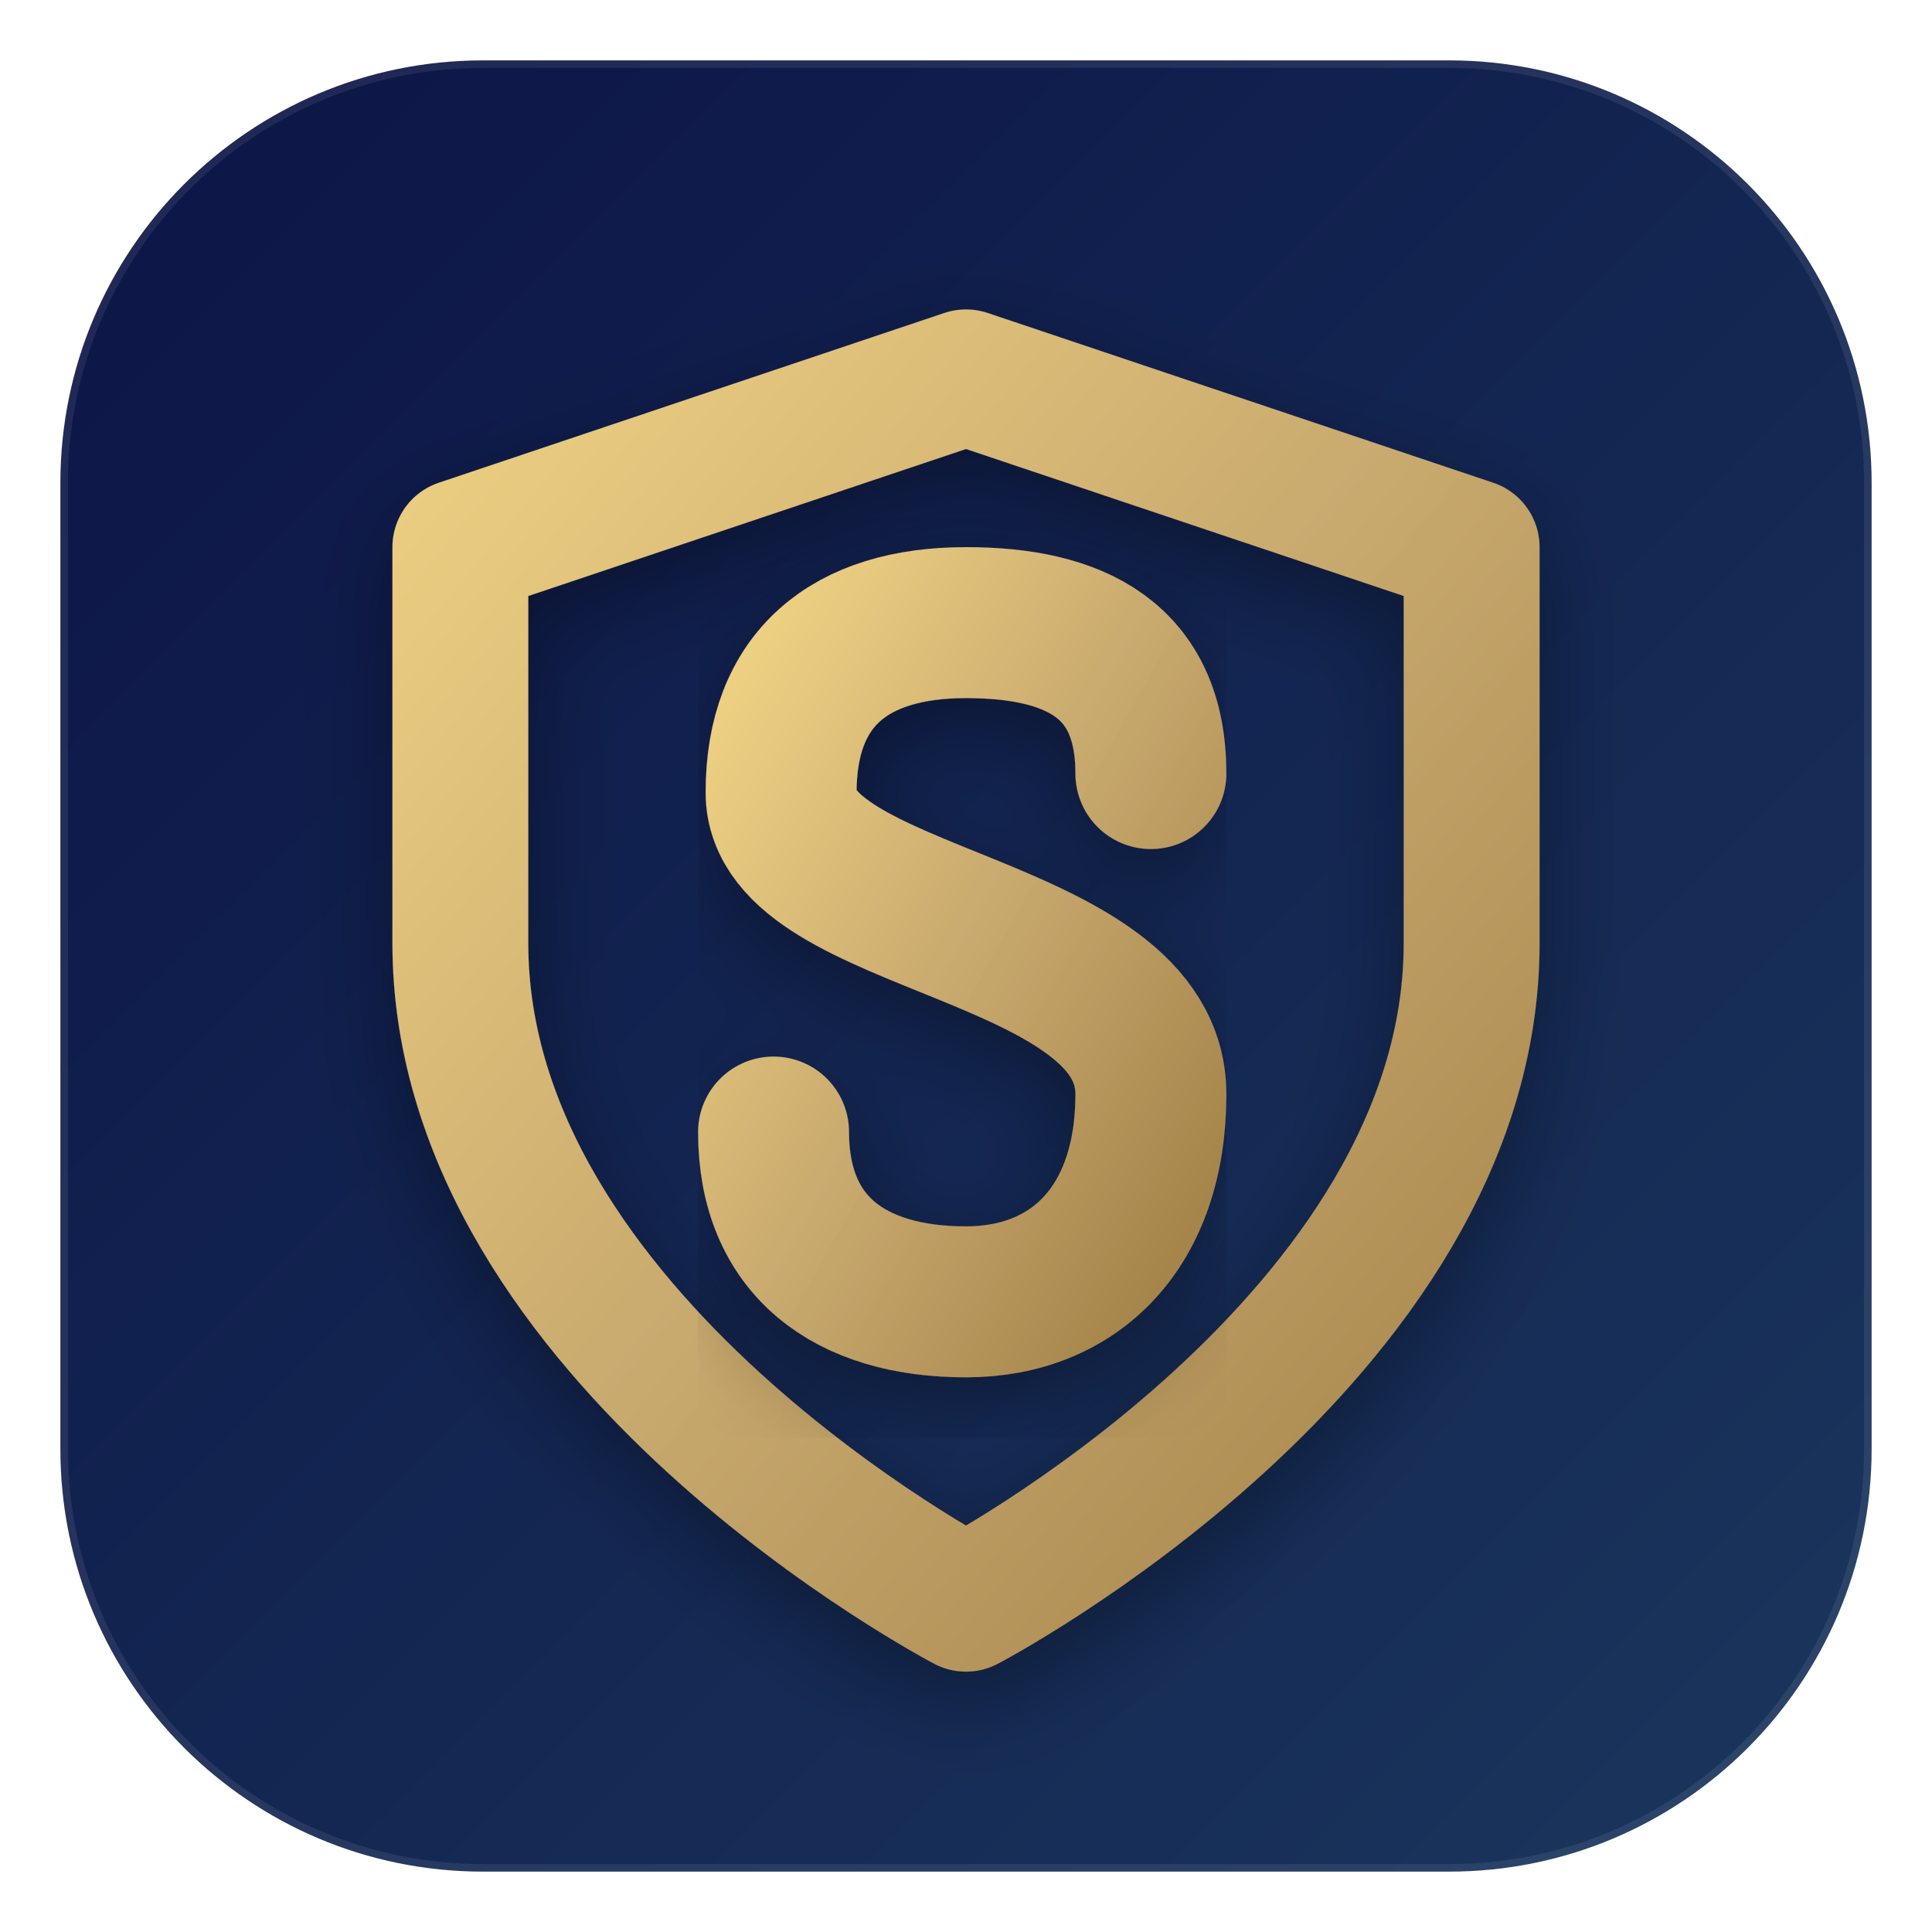
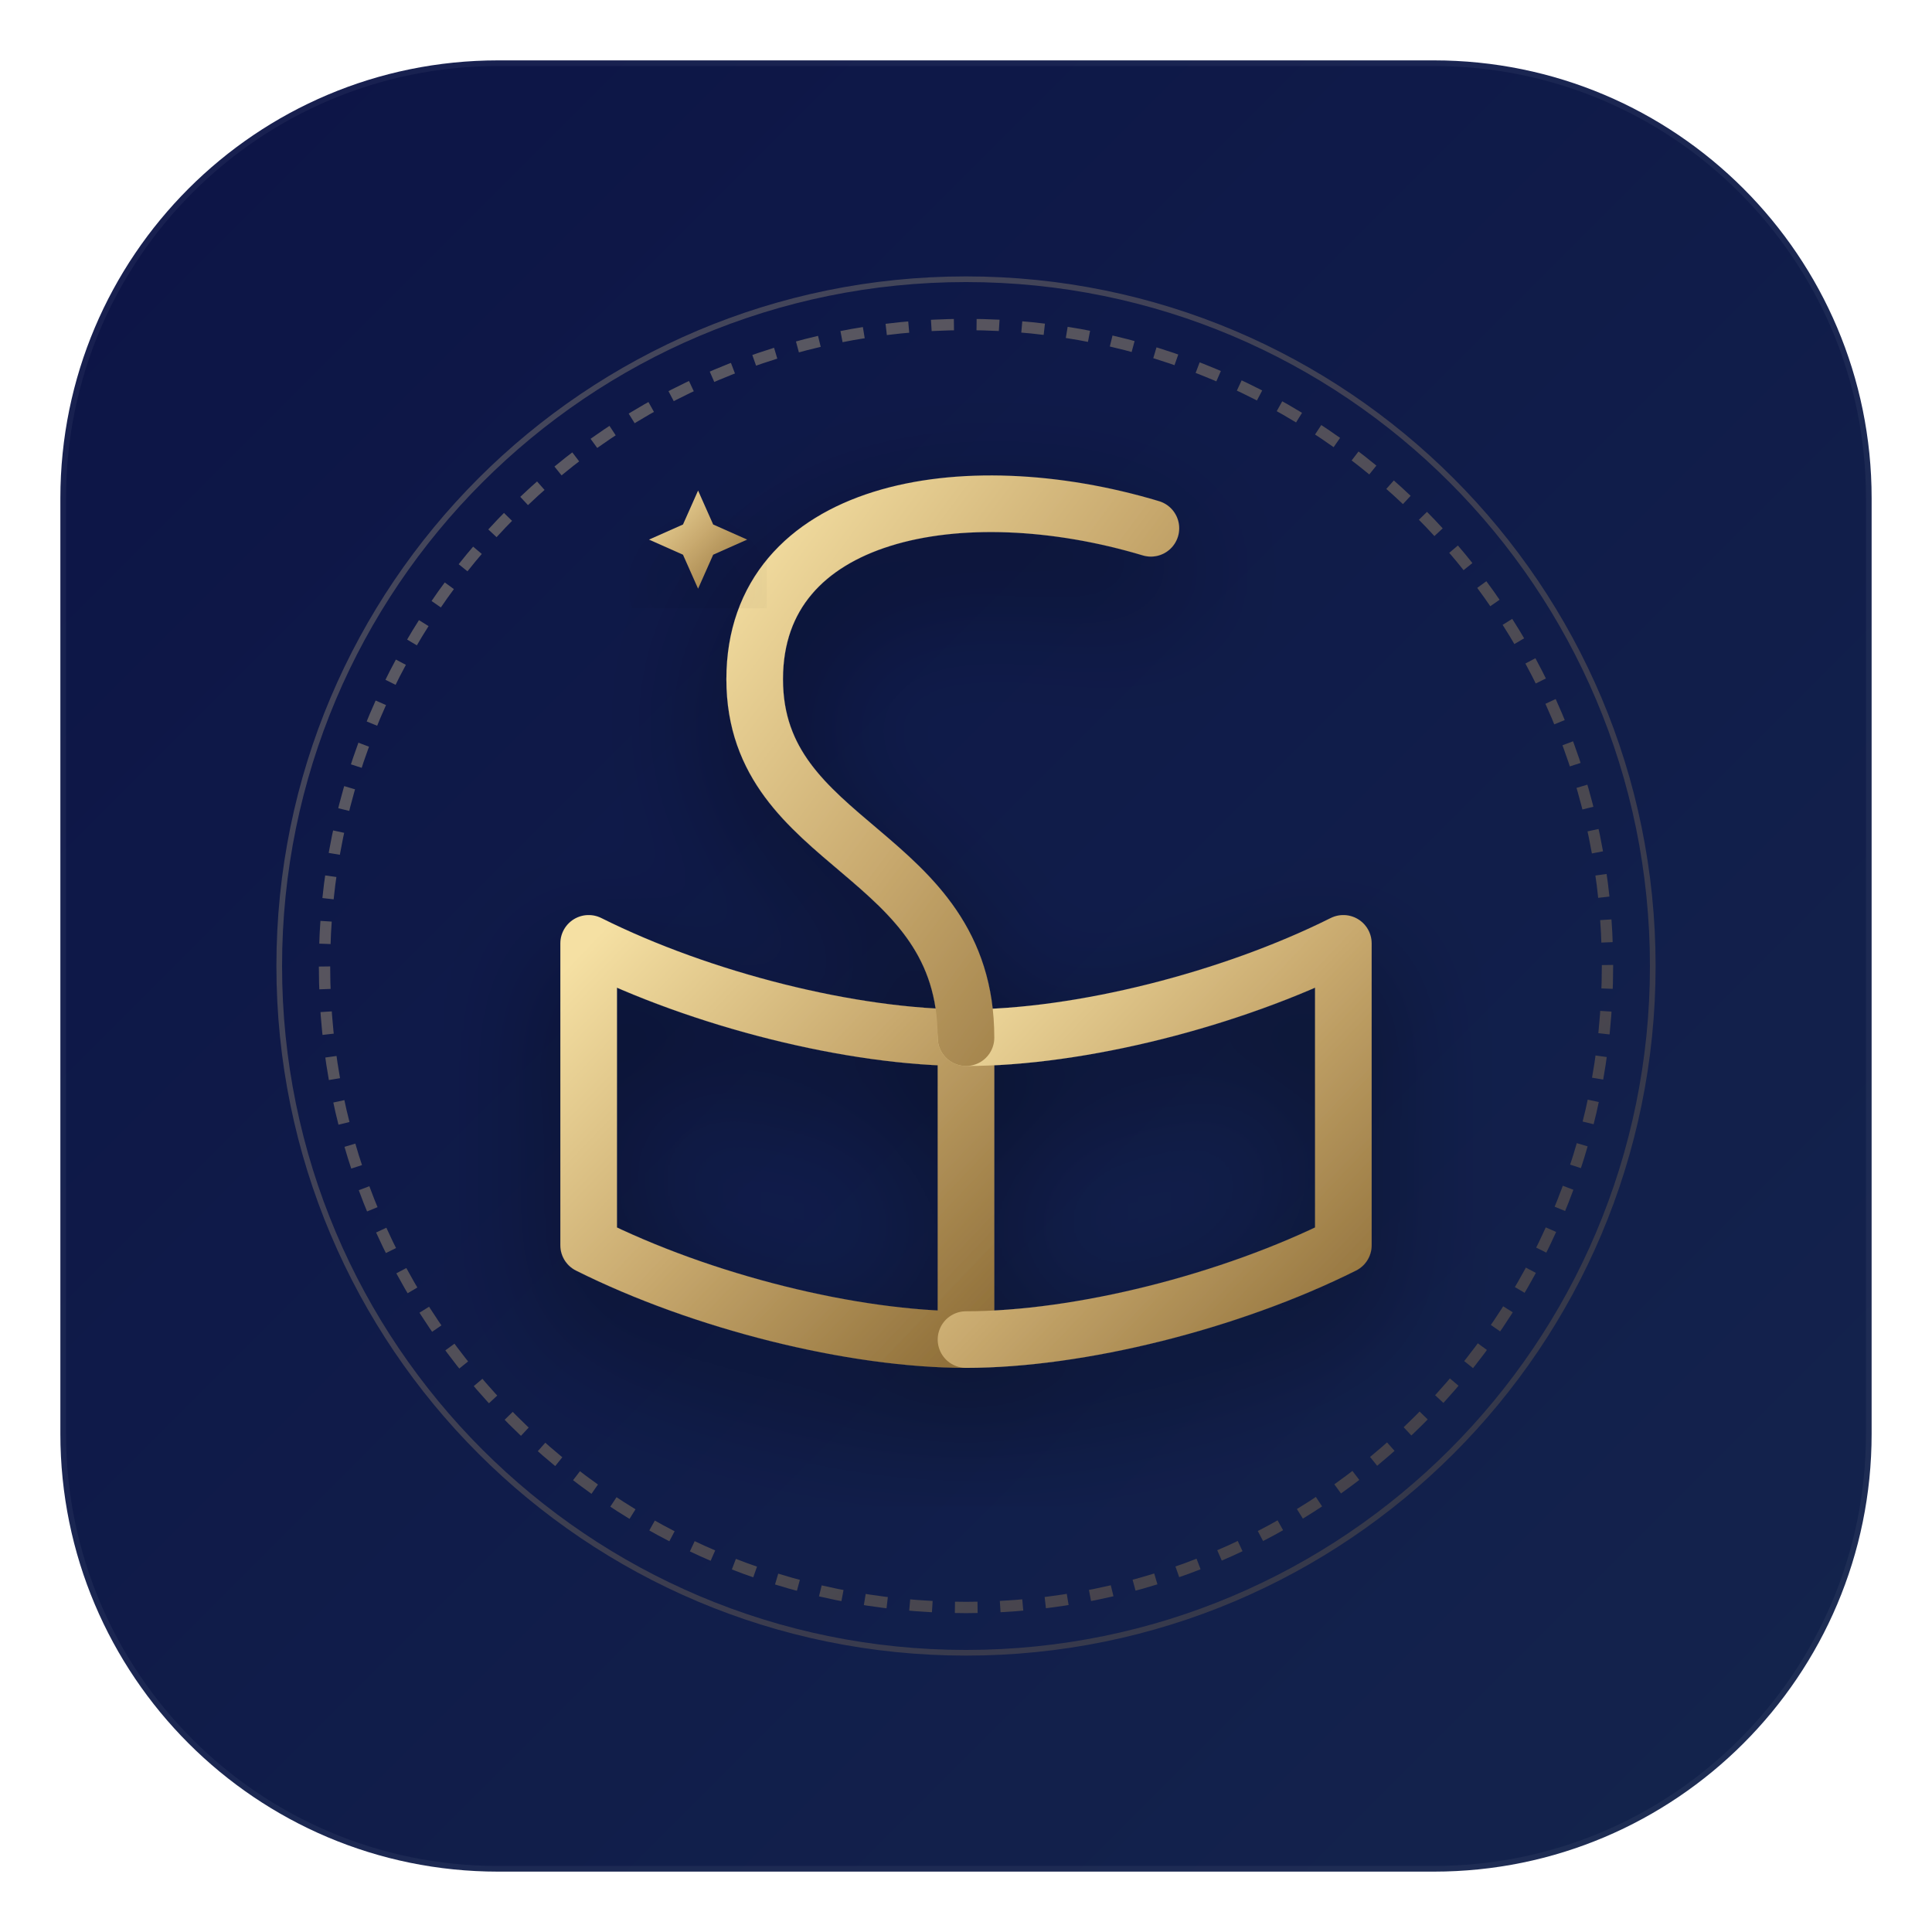
<svg xmlns="http://www.w3.org/2000/svg" viewBox="0 0 512 512">
  <defs>
-     <linearGradient id="bg-grad" x1="0%" y1="0%" x2="100%" y2="100%">
+     <linearGradient id="bg-grad" x1="0%" x2="100%" y1="0%" y2="100%">
      <stop offset="0%" stop-color="#0C1446" />
-       <stop offset="100%" stop-color="#1a365d" />
+       <stop offset="100%" stop-color="#14244d" />
    </linearGradient>
-     <linearGradient id="gold-grad" x1="0%" y1="0%" x2="100%" y2="100%">
-       <stop offset="0%" stop-color="#edcf82" />
+     <linearGradient id="gold-grad" x1="0%" x2="100%" y1="0%" y2="100%">
+       <stop offset="0%" stop-color="#f5e0a3" />
      <stop offset="50%" stop-color="#C8A96E" />
-       <stop offset="100%" stop-color="#a6854b" />
+       <stop offset="100%" stop-color="#91713b" />
    </linearGradient>
    <filter id="shadow" x="-20%" y="-20%" width="140%" height="140%">
-       <feDropShadow dx="0" dy="8" stdDeviation="12" flood-color="#000000" flood-opacity="0.35" />
+       <feDropShadow dx="0" dy="12" stdDeviation="16" flood-color="#000000" flood-opacity="0.45" />
    </filter>
  </defs>
-   <rect x="16" y="16" width="480" height="480" rx="112" fill="url(#bg-grad)" />
-   <rect x="16" y="16" width="480" height="480" rx="112" fill="none" stroke="rgba(255,255,255,0.08)" stroke-width="4" />
-   <path d="M256 100 L390 145 V250 C390 355 256 425 256 425 C256 425 122 355 122 250 V145 Z" fill="none" stroke="url(#gold-grad)" stroke-width="36" stroke-linejoin="round" filter="url(#shadow)" />
-   <path d="M305 205 C305 175 285 165 256 165 C225 165 207 180 207 210 C207 245 305 245 305 290 C305 325 285 345 256 345 C225 345 205 330 205 300" fill="none" stroke="url(#gold-grad)" stroke-width="40" stroke-linecap="round" stroke-linejoin="round" filter="url(#shadow)" />
+   <rect x="16" y="16" width="480" height="480" rx="116" fill="url(#bg-grad)" />
+   <rect x="16" y="16" width="480" height="480" rx="116" fill="none" stroke="rgba(255,255,255,0.05)" stroke-width="3" />
+   <circle cx="256" cy="256" r="182" fill="none" stroke="url(#gold-grad)" stroke-width="1.5" opacity="0.25" />
+   <circle cx="256" cy="256" r="170" fill="none" stroke="url(#gold-grad)" stroke-width="3" stroke-dasharray="6 6" opacity="0.35" />
+   <path d="M 160 334 C 190 348, 228 358, 256 358" fill="none" stroke="url(#gold-grad)" stroke-width="2.5" opacity="0.4" />
+   <path d="M 164 338 C 194 351, 230 361, 256 361" fill="none" stroke="url(#gold-grad)" stroke-width="1.5" opacity="0.2" />
+   <path d="M 256 358 C 284 358, 322 348, 352 334" fill="none" stroke="url(#gold-grad)" stroke-width="2.5" opacity="0.4" />
+   <path d="M 256 361 C 282 361, 318 351, 348 338" fill="none" stroke="url(#gold-grad)" stroke-width="1.5" opacity="0.2" />
+   <g fill="none" stroke="url(#gold-grad)" stroke-width="15" stroke-linecap="round" stroke-linejoin="round" filter="url(#shadow)">
+     <path d="M 156 250 C 186 265, 226 275, 256 275 L 256 355 C 226 355, 186 345, 156 330 Z" />
+     <path d="M 256 275 C 286 275, 326 265, 356 250 L 356 330 C 326 345, 286 355, 256 355" />
+     <path d="M 305 140 C 255 125, 200 135, 200 180 C 200 225, 256 225, 256 275" />
+   </g>
+   <path d="M 185 130 L 189 139 L 198 143 L 189 147 L 185 156 L 181 147 L 172 143 L 181 139 Z" fill="url(#gold-grad)" filter="url(#shadow)" />
</svg>
